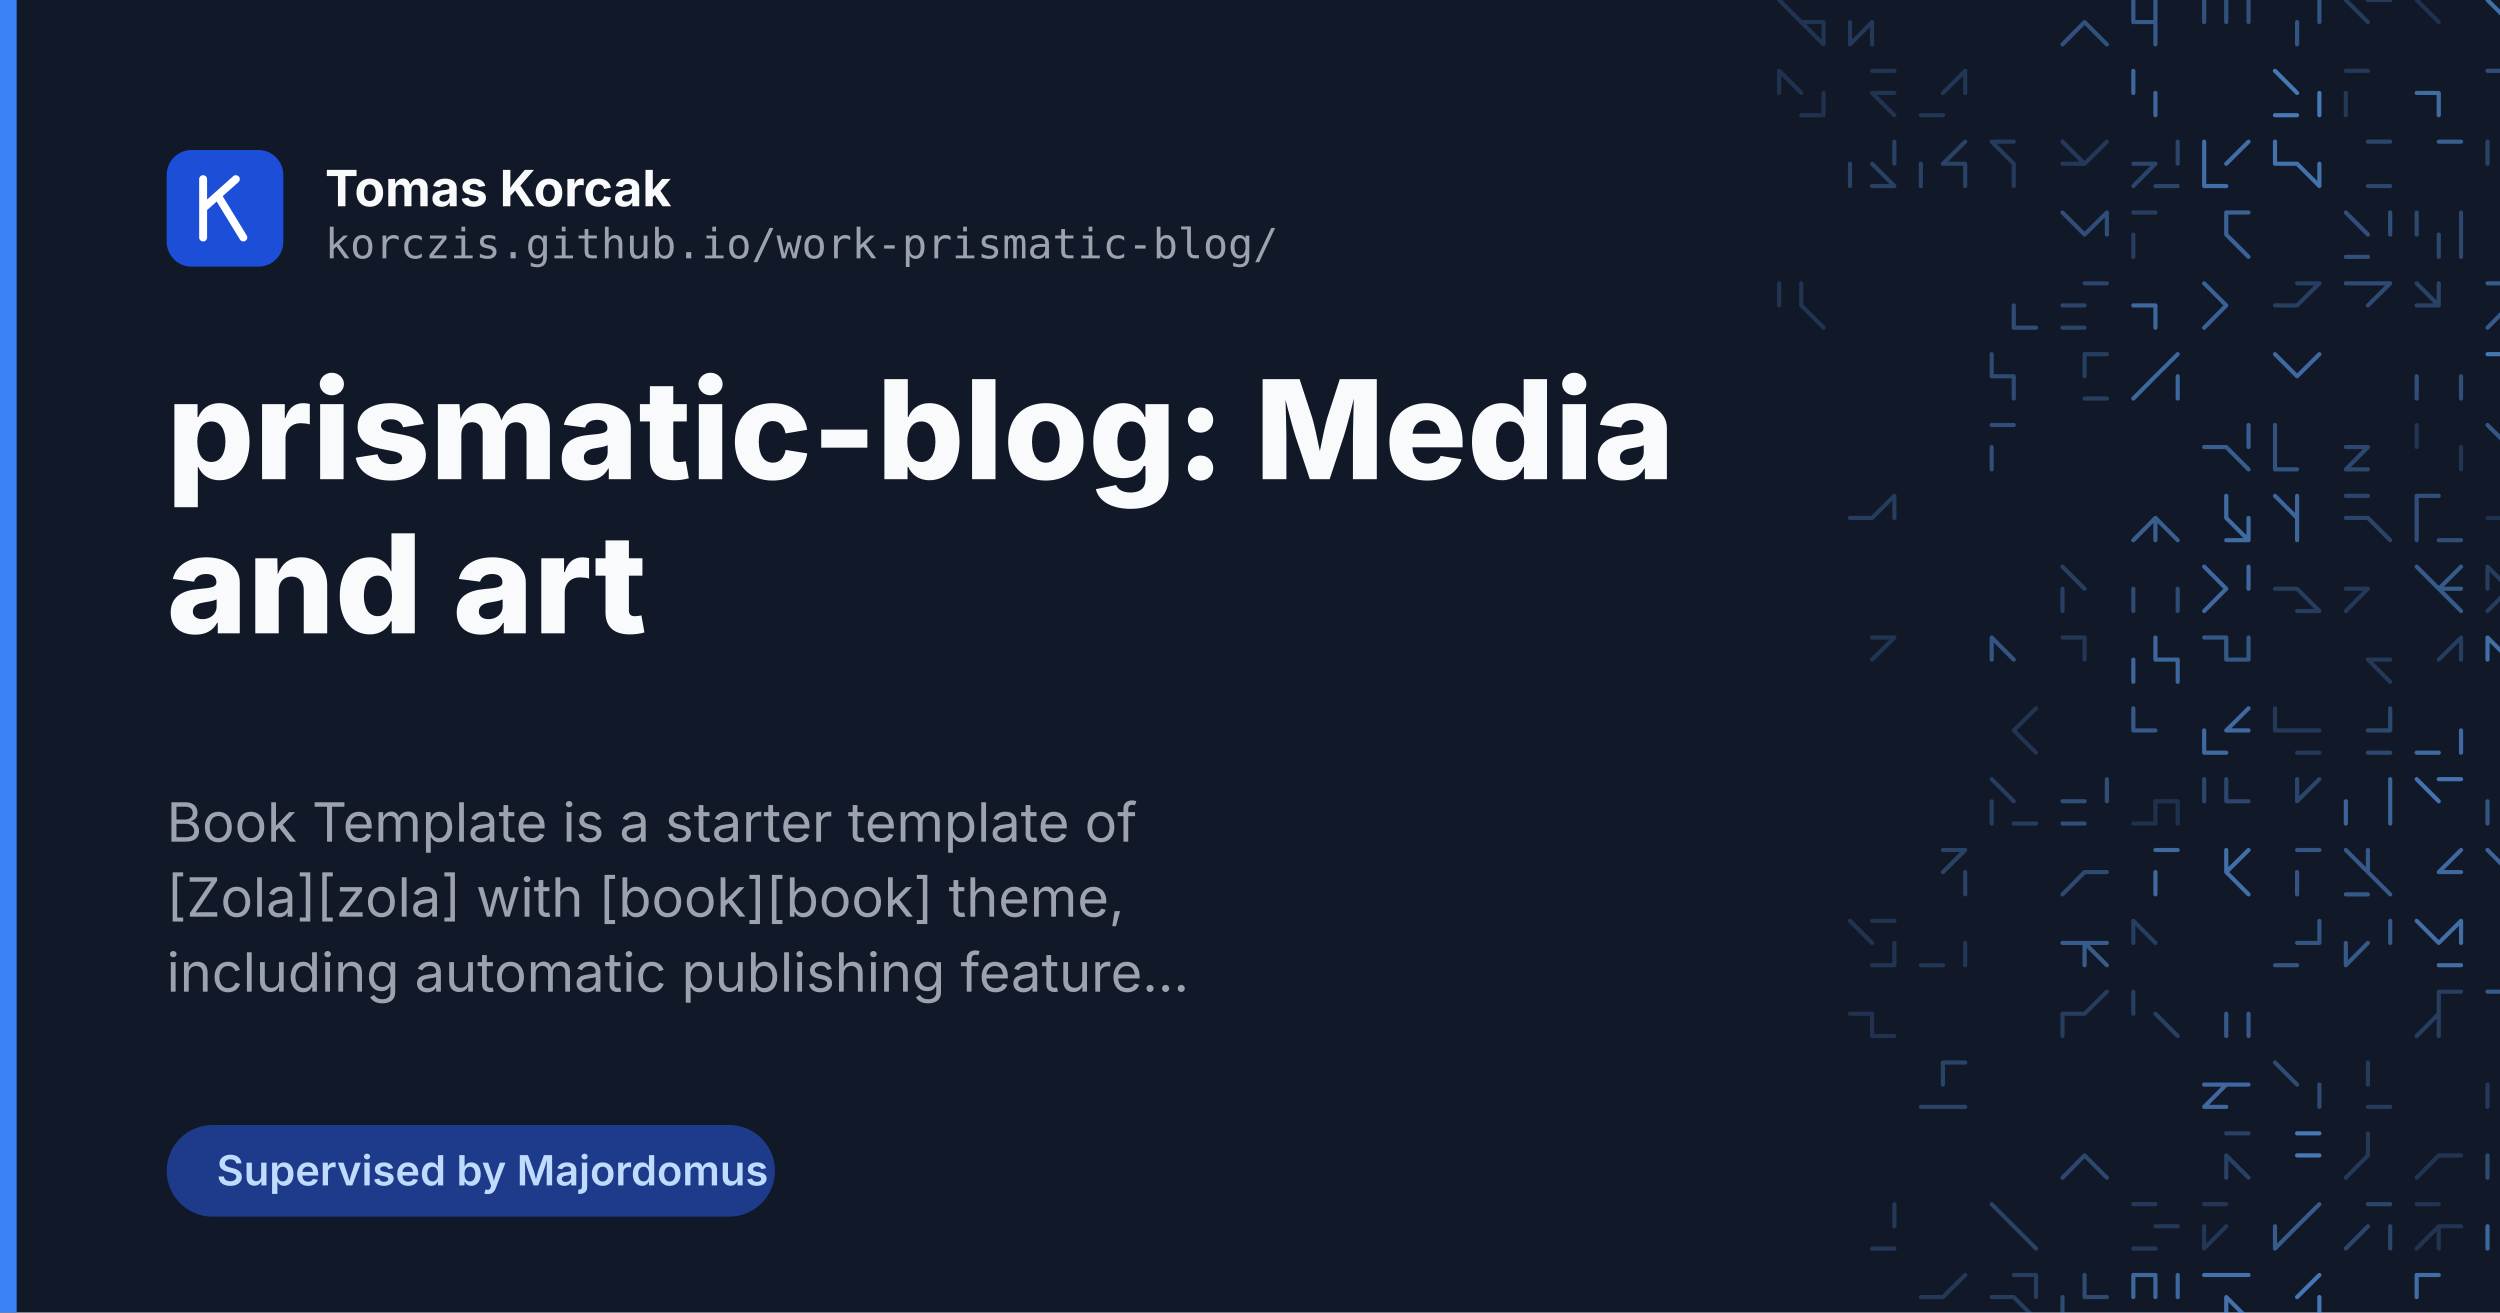
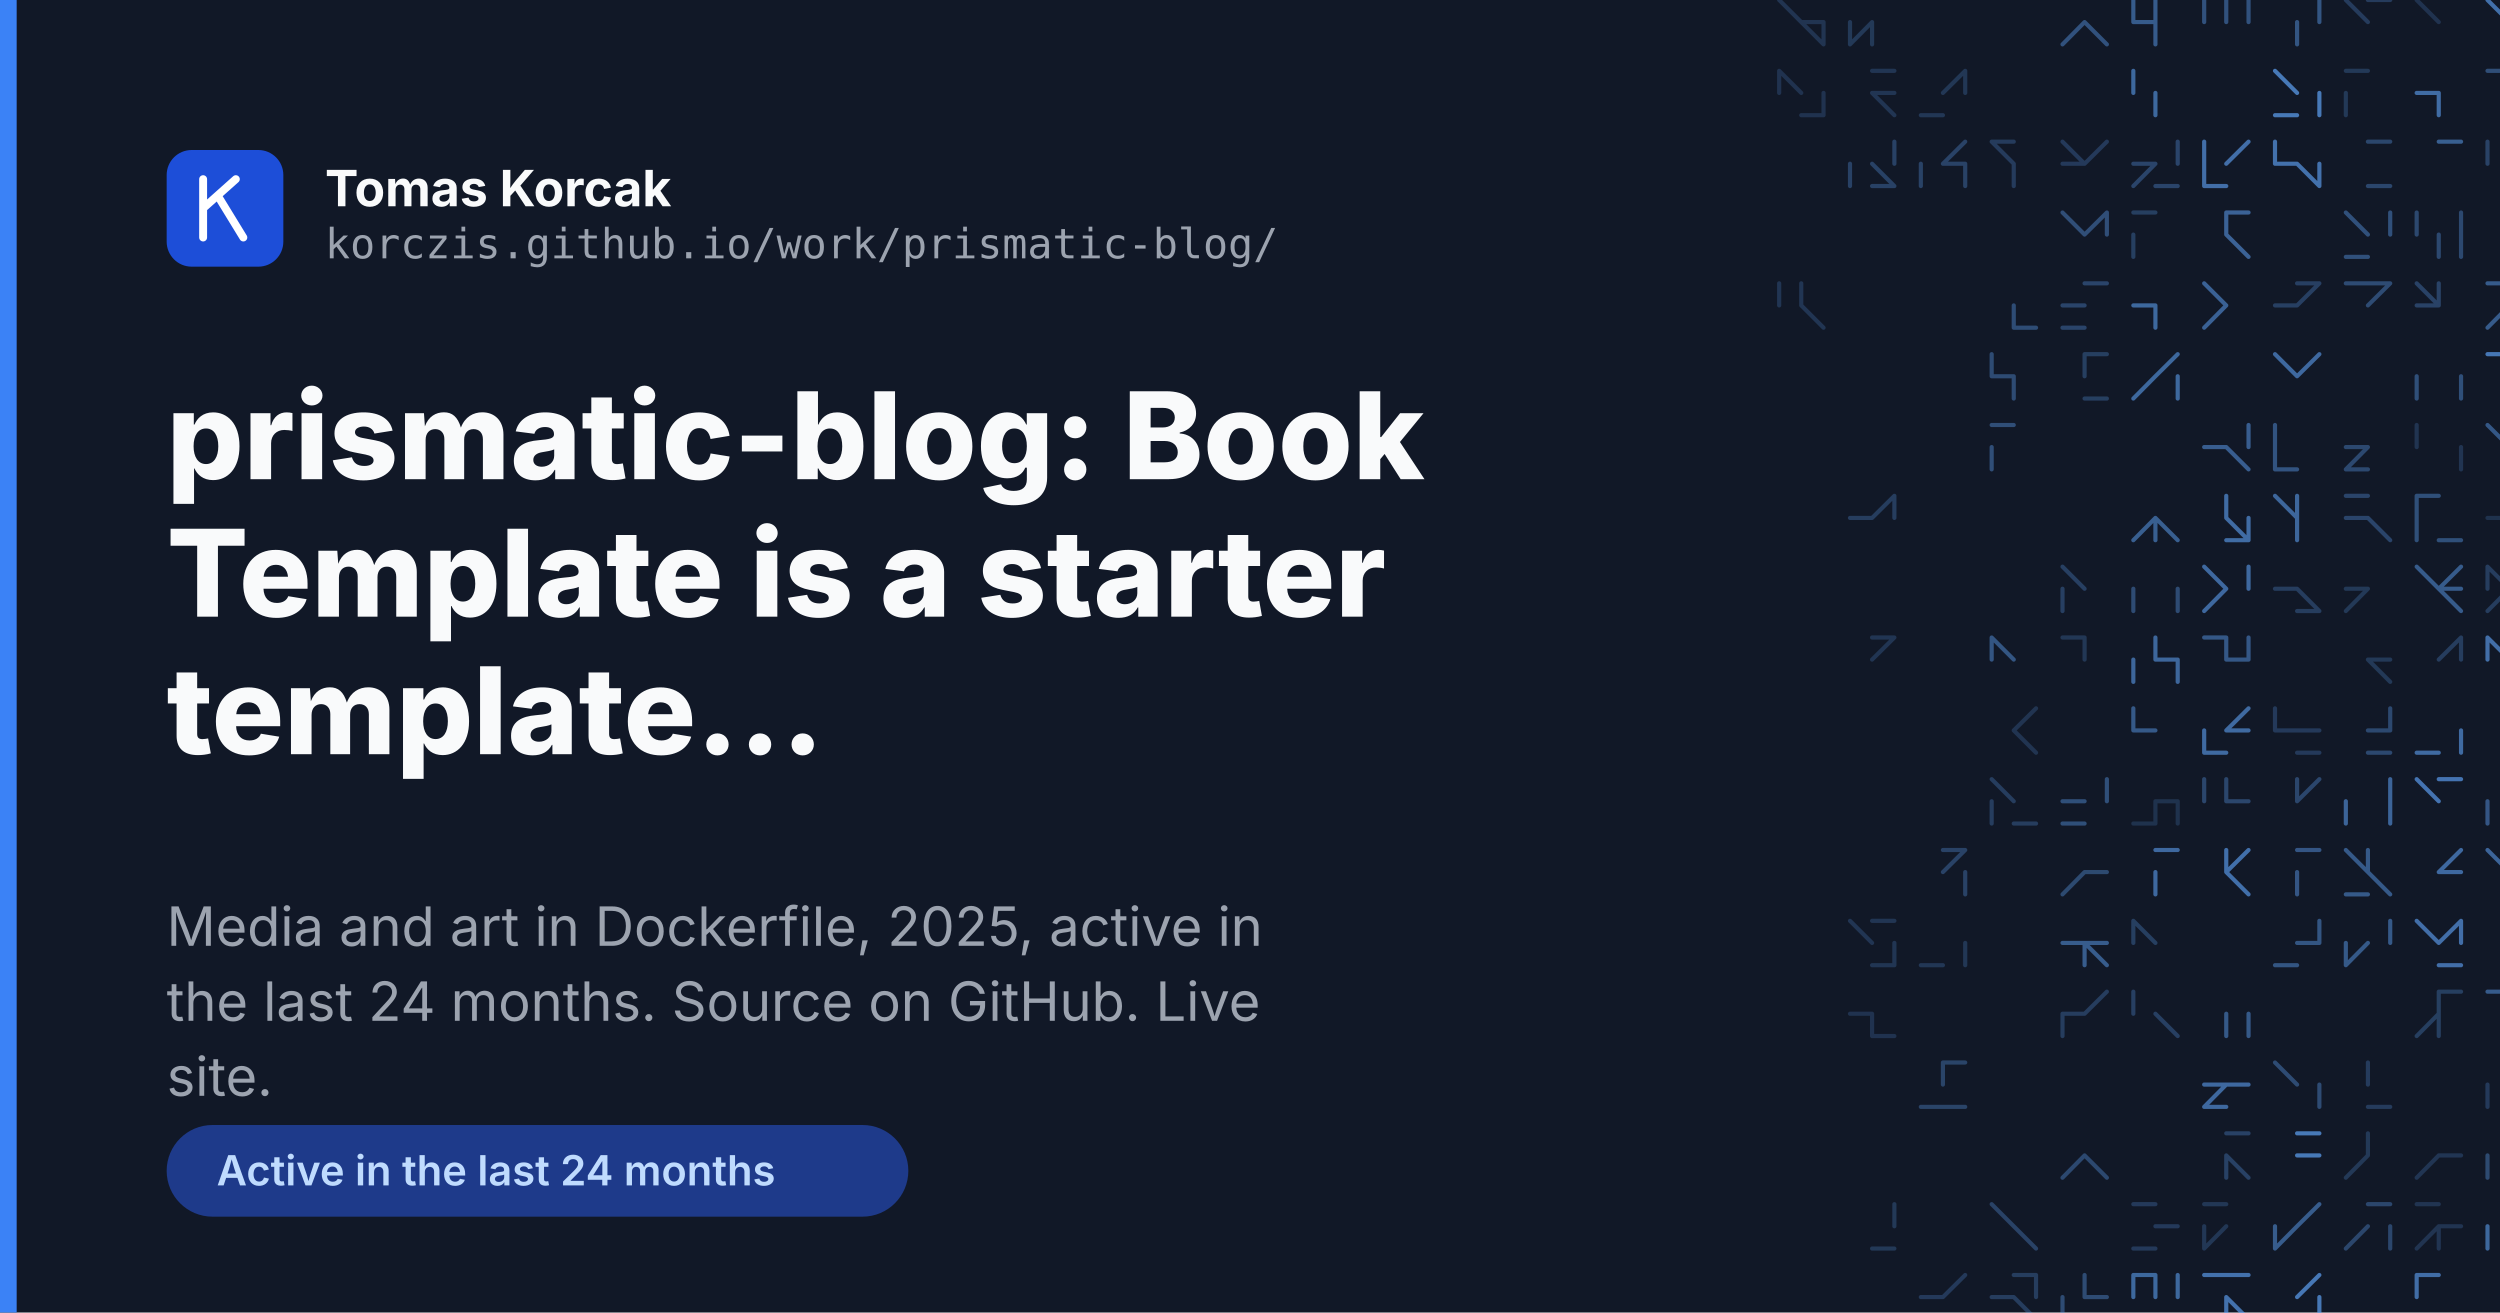
<svg xmlns="http://www.w3.org/2000/svg" width="1200" height="630" viewBox="0 0 1200 630">
  <rect width="1200" height="630" fill="#111827" />
  <g fill="none" stroke="#60a5fa" stroke-width="2" stroke-linecap="round">
    <path d="M864.6 10.6L875.3 21.3M875.3 10.6L875.3 21.3M854.0 0.0L864.6 10.6M864.6 10.6L875.3 10.6" opacity="0.20" />
    <path d="M888.0 10.6L888.0 21.3M898.6 10.6L888.0 21.3M898.6 10.6L898.6 21.3" opacity="0.23" />
    <path d="M1000.6 10.6L1011.3 21.3M1000.6 10.6L990.0 21.3" opacity="0.41" />
    <path d="M1024.0 10.6L1034.6 10.6M1034.6 0.0L1034.6 10.6M1024.0 0.0L1024.0 10.6M1034.6 10.6L1034.6 21.3" opacity="0.47" />
    <path d="M1068.6 0.0L1068.6 10.6M1079.3 0.0L1079.3 10.6M1058.0 0.0L1058.0 10.6M1058.0 0.0L1058.0 10.6" opacity="0.41" />
    <path d="M1113.3 0.0L1113.3 10.6M1102.6 10.6L1102.6 21.3M1113.3 0.0L1113.3 10.6" opacity="0.43" />
    <path d="M1136.6 0.0L1147.3 0.0M1126.0 0.0L1136.6 10.6" opacity="0.25" />
    <path d="M1160.0 0.0L1170.6 10.6M1160.0 0.0L1170.6 10.6M1160.0 0.0L1170.6 10.6" opacity="0.19" />
    <path d="M1204.6 0.0L1215.3 0.0M1194.0 0.0L1204.6 10.6" opacity="0.62" />
    <path d="M1238.6 10.6L1238.6 21.3M1238.6 10.6L1228.0 21.3" opacity="0.36" />
    <path d="M875.3 44.6L875.3 55.3M854.0 34.0L864.6 44.6M854.0 34.0L854.0 44.6M864.6 55.3L875.3 55.3" opacity="0.19" />
    <path d="M898.6 44.6L909.3 55.3M898.6 44.6L909.3 55.3M898.6 34.0L909.3 34.0M898.6 44.6L909.3 44.6" opacity="0.21" />
    <path d="M943.3 34.0L932.6 44.6M943.3 34.0L943.3 44.6M922.0 55.3L932.6 55.3" opacity="0.22" />
    <path d="M1034.6 44.6L1034.6 55.3M1024.0 34.0L1024.0 44.6" opacity="0.56" />
    <path d="M1092.0 34.0L1102.6 44.6M1092.0 55.3L1102.6 55.3M1092.0 55.3L1102.6 55.3M1113.3 44.6L1113.3 55.3" opacity="0.68" />
    <path d="M1126.0 34.0L1136.6 34.0M1126.0 44.6L1126.0 55.3" opacity="0.23" />
    <path d="M1170.6 44.6L1170.6 55.3M1160.0 44.6L1170.6 44.6" opacity="0.59" />
    <path d="M1204.6 34.0L1204.6 44.6M1215.3 44.6L1215.3 55.3M1194.0 34.0L1204.6 34.0" opacity="0.38" />
    <path d="M1228.0 34.0L1238.6 34.0M1228.0 44.6L1238.6 44.6M1249.3 44.6L1249.3 55.3" opacity="0.46" />
    <path d="M888.0 78.6L888.0 89.3M909.3 68.0L909.3 78.6M898.6 89.3L909.3 89.3M898.6 78.6L909.3 89.3" opacity="0.29" />
    <path d="M932.6 78.6L943.3 78.6M922.0 78.6L922.0 89.3M943.3 78.6L943.3 89.3M943.3 68.0L932.6 78.6" opacity="0.30" />
    <path d="M966.6 78.6L966.6 89.3M956.0 68.0L966.6 68.0M966.6 78.6L966.6 89.3M956.0 68.0L966.6 78.6" opacity="0.25" />
    <path d="M990.0 78.6L1000.6 78.6M1011.3 68.0L1000.6 78.6M990.0 68.0L1000.6 78.6" opacity="0.24" />
    <path d="M1034.6 89.3L1045.3 89.3M1024.0 78.6L1034.6 78.6M1034.6 78.6L1024.0 89.3M1045.3 68.0L1045.3 78.6" opacity="0.32" />
    <path d="M1079.3 68.0L1068.6 78.6M1058.0 78.6L1058.0 89.3M1058.0 68.0L1058.0 78.6M1058.0 89.3L1068.6 89.3" opacity="0.61" />
    <path d="M1092.0 68.0L1092.0 78.6M1092.0 78.6L1102.6 78.6M1102.6 78.6L1113.3 89.3M1113.3 78.6L1113.3 89.3" opacity="0.63" />
    <path d="M1136.6 89.3L1147.3 89.3M1136.6 68.0L1147.3 68.0" opacity="0.33" />
    <path d="M1170.6 68.0L1181.3 68.0M1170.6 68.0L1181.3 68.0" opacity="0.50" />
    <path d="M1194.0 68.0L1194.0 78.6M1204.6 89.3L1215.3 89.3" opacity="0.30" />
    <path d="M1249.3 68.0L1249.3 78.6M1238.6 68.0L1238.6 78.6M1249.3 68.0L1249.3 78.6" opacity="0.59" />
    <path d="M1011.3 102.0L1000.6 112.6M990.0 102.0L1000.6 112.6M1011.3 102.0L1011.3 112.6" opacity="0.38" />
    <path d="M1024.0 102.0L1034.6 102.0M1024.0 112.6L1024.0 123.3" opacity="0.27" />
    <path d="M1068.6 112.6L1079.3 123.3M1068.6 102.0L1068.6 112.6M1068.6 102.0L1079.3 102.0" opacity="0.53" />
    <path d="M1126.0 123.3L1136.6 123.3M1147.3 102.0L1147.3 112.6M1126.0 102.0L1136.6 112.6M1147.3 102.0L1147.3 112.6" opacity="0.40" />
    <path d="M1160.0 102.0L1160.0 112.6M1181.3 112.6L1181.3 123.3M1181.3 102.0L1181.3 112.6M1170.6 112.6L1170.6 123.3" opacity="0.34" />
    <path d="M864.6 146.6L875.3 157.3M864.6 136.0L864.6 146.6M854.0 136.0L854.0 146.6" opacity="0.21" />
    <path d="M966.6 146.6L966.6 157.3M966.6 157.3L977.3 157.3" opacity="0.37" />
    <path d="M990.0 157.3L1000.6 157.3M990.0 146.6L1000.6 146.6M1000.6 136.0L1011.3 136.0" opacity="0.32" />
    <path d="M1024.0 146.6L1034.6 146.6M1034.6 146.6L1034.6 157.3" opacity="0.56" />
    <path d="M1058.0 136.0L1068.6 146.6M1068.6 146.6L1058.0 157.3" opacity="0.52" />
    <path d="M1102.6 136.0L1113.3 136.0M1092.0 146.6L1102.6 146.6M1113.3 136.0L1102.6 146.6" opacity="0.28" />
    <path d="M1147.3 136.0L1136.6 146.6M1147.3 136.0L1136.6 146.6M1136.6 136.0L1147.3 136.0M1126.0 136.0L1136.6 136.0" opacity="0.36" />
    <path d="M1160.0 136.0L1170.6 146.6M1170.6 136.0L1170.6 146.6M1160.0 146.6L1170.6 146.6M1170.6 136.0L1170.6 146.6" opacity="0.30" />
    <path d="M1204.6 146.6L1194.0 157.3M1194.0 136.0L1204.6 136.0M1204.6 136.0L1204.6 146.6" opacity="0.47" />
    <path d="M966.6 180.6L966.6 191.3M956.0 170.0L956.0 180.6M956.0 180.6L966.6 180.6" opacity="0.36" />
    <path d="M1000.6 191.3L1011.3 191.3M1000.6 170.0L1011.3 170.0M1000.6 170.0L1000.6 180.6" opacity="0.27" />
    <path d="M1045.3 170.0L1034.6 180.6M1034.6 180.6L1024.0 191.3M1045.3 180.6L1045.3 191.3" opacity="0.56" />
    <path d="M1092.0 170.0L1102.6 180.6M1113.3 170.0L1102.6 180.6" opacity="0.57" />
    <path d="M1181.3 180.6L1181.3 191.3M1160.0 180.6L1160.0 191.3" opacity="0.39" />
    <path d="M1194.0 170.0L1204.6 170.0M1204.6 170.0L1204.6 180.6M1204.6 180.6L1215.3 180.6" opacity="0.67" />
    <path d="M1238.6 180.6L1249.3 180.6M1228.0 191.3L1238.6 191.3M1238.6 170.0L1249.3 170.0M1228.0 170.0L1238.6 170.0" opacity="0.27" />
    <path d="M956.0 214.6L956.0 225.3M956.0 214.6L956.0 225.3M956.0 204.0L966.6 204.0" opacity="0.38" />
    <path d="M1079.3 204.0L1079.3 214.6M1068.6 214.6L1079.3 225.3M1058.0 214.6L1068.6 214.6" opacity="0.49" />
    <path d="M1092.0 225.3L1102.6 225.3M1092.0 204.0L1092.0 214.6M1092.0 214.6L1092.0 225.3M1092.0 214.6L1092.0 225.3" opacity="0.42" />
    <path d="M1126.0 225.3L1136.6 225.3M1126.0 214.6L1136.6 214.6M1136.6 214.6L1126.0 225.3M1126.0 214.6L1136.6 214.6" opacity="0.34" />
    <path d="M1181.3 214.6L1181.3 225.3M1160.0 204.0L1160.0 214.6" opacity="0.20" />
    <path d="M1194.0 204.0L1204.6 214.6M1204.6 214.6L1215.3 214.6M1215.3 214.6L1215.3 225.3" opacity="0.45" />
    <path d="M1249.3 204.0L1249.3 214.6M1249.3 204.0L1238.6 214.6M1238.6 204.0L1238.6 214.6M1228.0 214.6L1238.6 214.6" opacity="0.34" />
    <path d="M909.3 238.0L909.3 248.6M909.3 238.0L898.6 248.6M888.0 248.6L898.6 248.6M909.3 238.0L898.6 248.6" opacity="0.26" />
    <path d="M1034.6 248.6L1034.6 259.3M1034.6 248.6L1045.3 259.3M1034.6 248.6L1024.0 259.3" opacity="0.50" />
    <path d="M1068.6 248.6L1079.3 259.3M1079.3 248.6L1079.3 259.3M1068.6 238.0L1068.6 248.6M1068.6 259.3L1079.3 259.3" opacity="0.59" />
    <path d="M1092.0 238.0L1102.6 248.6M1102.6 238.0L1102.6 248.6M1102.6 248.6L1102.6 259.3" opacity="0.55" />
    <path d="M1126.0 248.6L1136.6 248.6M1136.6 248.6L1147.3 259.3M1126.0 238.0L1136.6 238.0" opacity="0.32" />
    <path d="M1160.0 248.6L1160.0 259.3M1160.0 238.0L1170.6 238.0M1170.6 259.3L1181.3 259.3M1160.0 238.0L1160.0 248.6" opacity="0.39" />
    <path d="M1194.0 248.6L1204.6 248.6M1204.6 238.0L1204.6 248.6" opacity="0.18" />
    <path d="M1228.0 248.6L1238.6 248.6M1238.6 248.6L1238.6 259.3" opacity="0.20" />
    <path d="M990.0 282.6L990.0 293.3M990.0 272.0L1000.6 282.6" opacity="0.28" />
    <path d="M1045.3 282.6L1045.3 293.3M1024.0 282.6L1024.0 293.3" opacity="0.36" />
    <path d="M1068.6 282.6L1058.0 293.3M1079.3 272.0L1079.3 282.6M1058.0 272.0L1068.6 282.6" opacity="0.57" />
    <path d="M1092.0 282.6L1102.6 282.6M1102.6 282.6L1113.3 293.3M1102.6 293.3L1113.3 293.3M1102.6 282.6L1113.3 293.3" opacity="0.26" />
    <path d="M1126.0 282.6L1136.6 282.6M1136.6 282.6L1126.0 293.3" opacity="0.23" />
    <path d="M1160.0 272.0L1170.6 282.6M1181.3 272.0L1170.6 282.6M1170.6 282.6L1181.3 282.6M1170.6 282.6L1181.3 293.3" opacity="0.47" />
    <path d="M1194.0 272.0L1194.0 282.6M1194.0 272.0L1204.6 282.6M1204.6 272.0L1215.3 272.0M1204.6 282.6L1194.0 293.3" opacity="0.26" />
    <path d="M1228.0 272.0L1238.6 282.6M1228.0 272.0L1238.6 272.0M1238.6 272.0L1249.3 272.0" opacity="0.50" />
    <path d="M909.3 306.0L898.6 316.6M898.6 306.0L909.3 306.0" opacity="0.21" />
    <path d="M956.0 306.0L956.0 316.6M956.0 306.0L956.0 316.6M956.0 306.0L966.6 316.6" opacity="0.43" />
    <path d="M1000.6 306.0L1000.6 316.6M990.0 306.0L1000.6 306.0M1000.6 306.0L1000.6 316.6" opacity="0.22" />
    <path d="M1034.6 306.0L1034.6 316.6M1024.0 316.6L1024.0 327.3M1045.3 316.6L1045.3 327.3M1034.6 316.6L1045.3 316.6" opacity="0.55" />
    <path d="M1058.0 306.0L1068.6 306.0M1068.6 306.0L1068.6 316.6M1068.6 316.6L1079.3 316.6M1079.3 306.0L1079.3 316.6" opacity="0.45" />
    <path d="M1136.6 316.6L1147.3 316.6M1136.6 316.6L1147.3 327.3" opacity="0.23" />
    <path d="M1181.3 306.0L1181.3 316.6M1181.3 306.0L1170.6 316.6" opacity="0.26" />
    <path d="M1194.0 306.0L1194.0 316.6M1194.0 306.0L1204.6 316.6M1204.6 316.6L1204.6 327.3" opacity="0.61" />
    <path d="M1228.0 306.0L1228.0 316.6M1249.3 316.6L1249.3 327.3M1238.6 316.6L1249.3 327.3" opacity="0.43" />
    <path d="M977.3 340.0L966.6 350.6M966.6 350.6L977.3 361.3" opacity="0.20" />
    <path d="M1024.0 350.6L1034.6 350.6M1024.0 340.0L1024.0 350.6M1024.0 340.0L1024.0 350.6" opacity="0.46" />
    <path d="M1058.0 350.6L1058.0 361.3M1058.0 361.3L1068.6 361.3M1068.6 350.6L1079.3 350.6M1079.3 340.0L1068.6 350.6" opacity="0.58" />
    <path d="M1102.6 361.3L1113.3 361.3M1092.0 350.6L1102.6 350.6M1102.6 350.6L1113.3 350.6M1092.0 340.0L1092.0 350.6" opacity="0.24" />
    <path d="M1136.6 361.3L1147.3 361.3M1147.3 340.0L1147.3 350.6M1136.6 350.6L1147.3 350.6" opacity="0.34" />
    <path d="M1181.3 350.6L1181.3 361.3M1160.0 361.3L1170.6 361.3" opacity="0.58" />
    <path d="M966.6 395.3L977.3 395.3M956.0 384.6L956.0 395.3M956.0 374.0L966.6 384.6M956.0 374.0L966.6 384.6" opacity="0.26" />
    <path d="M990.0 384.6L1000.6 384.6M1011.3 374.0L1011.3 384.6M990.0 395.3L1000.6 395.3" opacity="0.39" />
    <path d="M1024.0 395.3L1034.6 395.3M1034.6 384.6L1045.3 384.6M1034.6 384.6L1034.6 395.3M1045.3 384.6L1045.3 395.3" opacity="0.18" />
    <path d="M1068.6 384.6L1079.3 384.6M1058.0 374.0L1058.0 384.6M1068.6 374.0L1068.6 384.6" opacity="0.33" />
    <path d="M1113.3 374.0L1102.6 384.6M1102.6 374.0L1102.6 384.6" opacity="0.33" />
    <path d="M1147.3 384.6L1147.3 395.3M1126.0 384.6L1126.0 395.3M1147.3 374.0L1147.3 384.6" opacity="0.54" />
    <path d="M1170.6 374.0L1181.3 374.0M1160.0 374.0L1170.6 384.6M1160.0 374.0L1170.6 384.6M1160.0 374.0L1170.6 384.6" opacity="0.65" />
    <path d="M1204.6 395.3L1215.3 395.3M1194.0 384.6L1194.0 395.3M1204.6 384.6L1215.3 395.3" opacity="0.44" />
    <path d="M1238.6 384.6L1249.3 395.3M1249.3 374.0L1238.6 384.6M1249.3 374.0L1249.3 384.6" opacity="0.46" />
    <path d="M932.6 408.0L943.3 408.0M932.6 408.0L943.3 408.0M943.3 418.6L943.3 429.3M943.3 408.0L932.6 418.6" opacity="0.30" />
    <path d="M1000.6 418.6L1011.3 418.6M1000.6 418.6L990.0 429.3" opacity="0.35" />
    <path d="M1034.6 418.6L1034.6 429.3M1034.6 408.0L1045.3 408.0" opacity="0.57" />
    <path d="M1068.6 418.6L1079.3 429.3M1079.3 408.0L1068.6 418.6M1068.6 408.0L1068.6 418.6" opacity="0.62" />
    <path d="M1102.6 418.6L1102.6 429.3M1102.6 408.0L1113.3 408.0" opacity="0.44" />
    <path d="M1136.6 408.0L1136.6 418.6M1126.0 429.3L1136.6 429.3M1136.6 418.6L1147.3 429.3M1126.0 408.0L1136.6 418.6" opacity="0.46" />
    <path d="M1170.6 418.6L1181.3 418.6M1181.3 408.0L1170.6 418.6" opacity="0.57" />
    <path d="M1204.6 408.0L1204.6 418.6M1194.0 408.0L1204.6 418.6M1194.0 408.0L1204.6 418.6" opacity="0.54" />
    <path d="M1238.6 418.6L1228.0 429.3M1238.6 418.6L1228.0 429.3M1228.0 418.6L1238.6 418.6M1238.6 418.6L1238.6 429.3" opacity="0.36" />
    <path d="M898.6 442.0L909.3 442.0M888.0 442.0L898.6 452.6M898.6 463.3L909.3 463.3M909.3 452.6L909.3 463.3" opacity="0.21" />
    <path d="M922.0 463.3L932.6 463.3M943.3 452.6L943.3 463.3M943.3 452.6L943.3 463.3M922.0 463.3L932.6 463.3" opacity="0.22" />
    <path d="M1000.6 452.6L1000.6 463.3M1000.6 452.6L1011.3 452.6M1000.6 452.6L1011.3 463.3M990.0 452.6L1000.6 452.6" opacity="0.48" />
    <path d="M1024.0 442.0L1024.0 452.6M1024.0 442.0L1034.6 452.6" opacity="0.27" />
    <path d="M1092.0 463.3L1102.6 463.3M1102.6 452.6L1113.3 452.6M1113.3 442.0L1113.3 452.6" opacity="0.43" />
    <path d="M1136.6 452.6L1126.0 463.3M1147.3 442.0L1147.3 452.6M1126.0 452.6L1126.0 463.3M1136.6 452.6L1126.0 463.3" opacity="0.46" />
    <path d="M1181.3 442.0L1170.6 452.6M1170.6 463.3L1181.3 463.3M1181.3 442.0L1181.3 452.6M1160.0 442.0L1170.6 452.6" opacity="0.61" />
    <path d="M1238.6 452.6L1249.3 452.6M1238.6 452.6L1238.6 463.3M1238.6 452.6L1238.6 463.3" opacity="0.43" />
    <path d="M898.6 486.6L898.6 497.3M898.6 497.3L909.3 497.3M898.6 486.6L898.6 497.3M888.0 486.6L898.6 486.6" opacity="0.19" />
    <path d="M1011.3 476.0L1000.6 486.6M990.0 486.6L990.0 497.3M990.0 486.6L1000.6 486.6M1011.3 476.0L1000.6 486.6" opacity="0.26" />
    <path d="M1034.6 486.6L1045.3 497.3M1024.0 476.0L1024.0 486.6M1034.6 486.6L1045.3 497.3" opacity="0.28" />
    <path d="M1079.3 486.6L1079.3 497.3M1068.6 486.6L1068.6 497.3" opacity="0.46" />
    <path d="M1170.6 486.6L1160.0 497.3M1170.6 486.6L1170.6 497.3M1170.6 476.0L1170.6 486.6M1170.6 476.0L1181.3 476.0" opacity="0.27" />
    <path d="M1194.0 476.0L1204.6 476.0M1204.6 486.6L1215.3 486.6" opacity="0.47" />
    <path d="M1249.3 476.0L1249.3 486.6M1238.6 497.3L1249.3 497.3M1228.0 497.3L1238.6 497.3M1249.3 476.0L1249.3 486.6" opacity="0.57" />
    <path d="M922.0 531.3L932.6 531.3M932.6 531.3L943.3 531.3M932.6 510.0L932.6 520.6M932.6 510.0L943.3 510.0" opacity="0.31" />
    <path d="M1058.0 531.3L1068.6 531.3M1058.0 520.6L1068.6 520.6M1068.6 520.6L1079.3 520.6M1068.6 520.6L1058.0 531.3" opacity="0.57" />
    <path d="M1092.0 510.0L1102.6 520.6M1113.3 520.6L1113.3 531.3" opacity="0.36" />
    <path d="M1136.6 531.3L1147.3 531.3M1136.6 510.0L1136.6 520.6" opacity="0.25" />
    <path d="M1194.0 520.6L1194.0 531.3M1204.6 510.0L1215.3 510.0" opacity="0.24" />
    <path d="M1228.0 520.6L1238.6 520.6M1238.6 510.0L1238.6 520.6M1238.6 531.3L1249.3 531.3M1228.0 531.3L1238.6 531.3" opacity="0.68" />
    <path d="M1000.6 554.6L1011.3 565.3M1000.6 554.6L990.0 565.3" opacity="0.34" />
    <path d="M1068.6 544.0L1079.3 544.0M1068.6 554.6L1079.3 565.3M1068.6 554.6L1068.6 565.3M1068.6 554.6L1079.3 565.3" opacity="0.29" />
    <path d="M1102.6 544.0L1113.3 544.0M1102.6 554.6L1113.3 554.6" opacity="0.68" />
    <path d="M1136.6 554.6L1126.0 565.3M1136.6 554.6L1126.0 565.3M1136.6 544.0L1136.6 554.6" opacity="0.23" />
    <path d="M1170.6 554.6L1181.3 554.6M1170.6 554.6L1160.0 565.3" opacity="0.21" />
    <path d="M1215.3 554.6L1215.3 565.3M1194.0 554.6L1194.0 565.3M1194.0 554.6L1194.0 565.3M1215.3 544.0L1204.6 554.6" opacity="0.35" />
    <path d="M1238.6 554.6L1228.0 565.3M1249.3 554.6L1249.3 565.3M1238.6 554.6L1249.3 554.6M1238.6 554.6L1228.0 565.3" opacity="0.67" />
    <path d="M909.3 578.0L909.3 588.6M909.3 578.0L909.3 588.6M898.6 599.3L909.3 599.3" opacity="0.23" />
    <path d="M966.6 588.6L977.3 599.3M956.0 578.0L966.6 588.6" opacity="0.30" />
    <path d="M1034.6 588.6L1045.3 588.6M1024.0 599.3L1034.6 599.3M1024.0 578.0L1034.6 578.0" opacity="0.24" />
    <path d="M1058.0 588.6L1058.0 599.3M1058.0 578.0L1068.6 578.0M1068.6 588.6L1058.0 599.3" opacity="0.22" />
    <path d="M1113.3 578.0L1102.6 588.6M1102.6 588.6L1092.0 599.3M1092.0 588.6L1092.0 599.3M1113.3 578.0L1102.6 588.6" opacity="0.48" />
    <path d="M1147.3 588.6L1147.3 599.3M1136.6 588.6L1126.0 599.3M1136.6 578.0L1147.3 578.0" opacity="0.33" />
    <path d="M1160.0 578.0L1170.6 578.0M1170.6 588.6L1160.0 599.3M1170.6 588.6L1170.6 599.3M1170.6 588.6L1181.3 588.6" opacity="0.20" />
    <path d="M1194.0 588.6L1194.0 599.3M1204.6 588.6L1215.3 599.3" opacity="0.56" />
    <path d="M1238.6 588.6L1238.6 599.3M1228.0 599.3L1238.6 599.3M1238.6 599.3L1249.3 599.3" opacity="0.31" />
    <path d="M943.3 612.0L932.6 622.6M922.0 622.6L932.6 622.6M932.6 633.3L943.3 633.3M932.6 633.3L943.3 633.3" opacity="0.24" />
    <path d="M977.3 612.0L977.3 622.6M966.6 622.6L977.3 633.3M966.6 612.0L977.3 612.0M956.0 622.6L966.6 622.6" opacity="0.26" />
    <path d="M990.0 622.6L990.0 633.3M1000.6 622.6L1011.3 622.6M1000.6 622.6L1011.3 622.6M1000.6 612.0L1000.6 622.6" opacity="0.36" />
    <path d="M1034.6 612.0L1034.6 622.6M1024.0 612.0L1034.6 612.0M1045.3 612.0L1045.3 622.6M1024.0 612.0L1024.0 622.6" opacity="0.56" />
    <path d="M1058.0 612.0L1068.6 612.0M1068.6 622.6L1068.6 633.3M1068.6 612.0L1079.3 612.0M1068.6 622.6L1079.3 633.3" opacity="0.63" />
    <path d="M1113.3 612.0L1102.6 622.6M1113.3 622.6L1113.3 633.3M1102.6 633.3L1113.3 633.3M1113.3 612.0L1102.6 622.6" opacity="0.67" />
    <path d="M1160.0 633.3L1170.6 633.3M1160.0 612.0L1160.0 622.6M1160.0 612.0L1170.6 612.0" opacity="0.60" />
    <path d="M1194.0 633.3L1204.6 633.3M1204.6 622.6L1215.3 622.6M1204.6 622.6L1215.3 622.6" opacity="0.66" />
    <path d="M875.3 656.6L875.3 667.3M864.6 656.6L875.3 656.6" opacity="0.22" />
    <path d="M1011.3 646.0L1000.6 656.6M1000.6 656.6L990.0 667.3" opacity="0.27" />
    <path d="M1102.6 656.6L1092.0 667.3M1102.6 656.6L1113.3 667.3M1092.0 646.0L1102.6 656.6" opacity="0.32" />
    <path d="M1126.0 646.0L1136.6 656.6M1147.3 646.0L1147.3 656.6" opacity="0.67" />
    <path d="M1181.3 656.6L1181.3 667.3M1160.0 646.0L1170.6 646.0" opacity="0.54" />
    <path d="M1194.0 646.0L1194.0 656.6M1215.3 656.6L1215.3 667.3" opacity="0.34" />
    <path d="M1238.6 667.3L1249.3 667.3M1228.0 656.6L1238.6 656.6" opacity="0.50" />
  </g>
  <rect x="0" y="0" width="8" height="630" fill="#3b82f6" />
  <g font-family="Inter, Helvetica Neue, Helvetica, Arial, sans-serif">
    <rect x="80" y="72" width="56" height="56" rx="12" fill="#1d4ed8" />
    <g fill="none" stroke="#fff" stroke-width="3.8" stroke-linecap="round" stroke-linejoin="round">
      <path d="M97.5 86v28M97.5 100l15.7-14M104.5 93.9l12.3 20.1" />
    </g>
    <text x="156" y="99" font-size="24" font-weight="700" fill="#f9fafb">Tomas Korcak</text>
-     <text x="156" y="124" font-size="20" font-family="JetBrains Mono, Menlo, monospace" fill="#9ca3af">korczis.github.io/work-prismatic-blog/</text>
-     <text x="80" y="230" font-size="66" font-weight="800" fill="#f9fafb">prismatic-blog: Media</text>
-     <text x="80" y="304" font-size="66" font-weight="800" fill="#f9fafb">and art</text>
-     <text x="80" y="404" font-size="26" fill="#9ca3af">Book Template is a starter template of</text>
-     <text x="80" y="440" font-size="26" fill="#9ca3af">[Zola][zola] with [book][book] theme,</text>
-     <text x="80" y="476" font-size="26" fill="#9ca3af">including automatic publishing feature…</text>
-     <rect x="80" y="540" width="292" height="44" rx="22" fill="#1e3a8a" />
-     <text x="104" y="569" font-size="20" font-weight="600" fill="#bfdbfe">Supervised by Majordomus</text>
+     <text x="156" y="124" font-size="20" font-family="JetBrains Mono, Menlo, monospace" fill="#9ca3af">korczis.github.io/work/prismatic-blog/</text>
+     <text x="80" y="230" font-size="58" font-weight="800" fill="#f9fafb">prismatic-blog: Book</text>
+     <text x="80" y="296" font-size="58" font-weight="800" fill="#f9fafb">Template is a starter</text>
+     <text x="80" y="362" font-size="58" font-weight="800" fill="#f9fafb">template…</text>
+     <text x="80" y="454" font-size="26" fill="#9ca3af">Media and art in Dockerfile, 2025, active in</text>
+     <text x="80" y="490" font-size="26" fill="#9ca3af">the last 24 months. Source on GitHub. Live</text>
+     <text x="80" y="526" font-size="26" fill="#9ca3af">site.</text>
+     <rect x="80" y="540" width="356" height="44" rx="22" fill="#1e3a8a" />
+     <text x="104" y="569" font-size="20" font-weight="600" fill="#bfdbfe">Active in the last 24 months</text>
  </g>
</svg>
